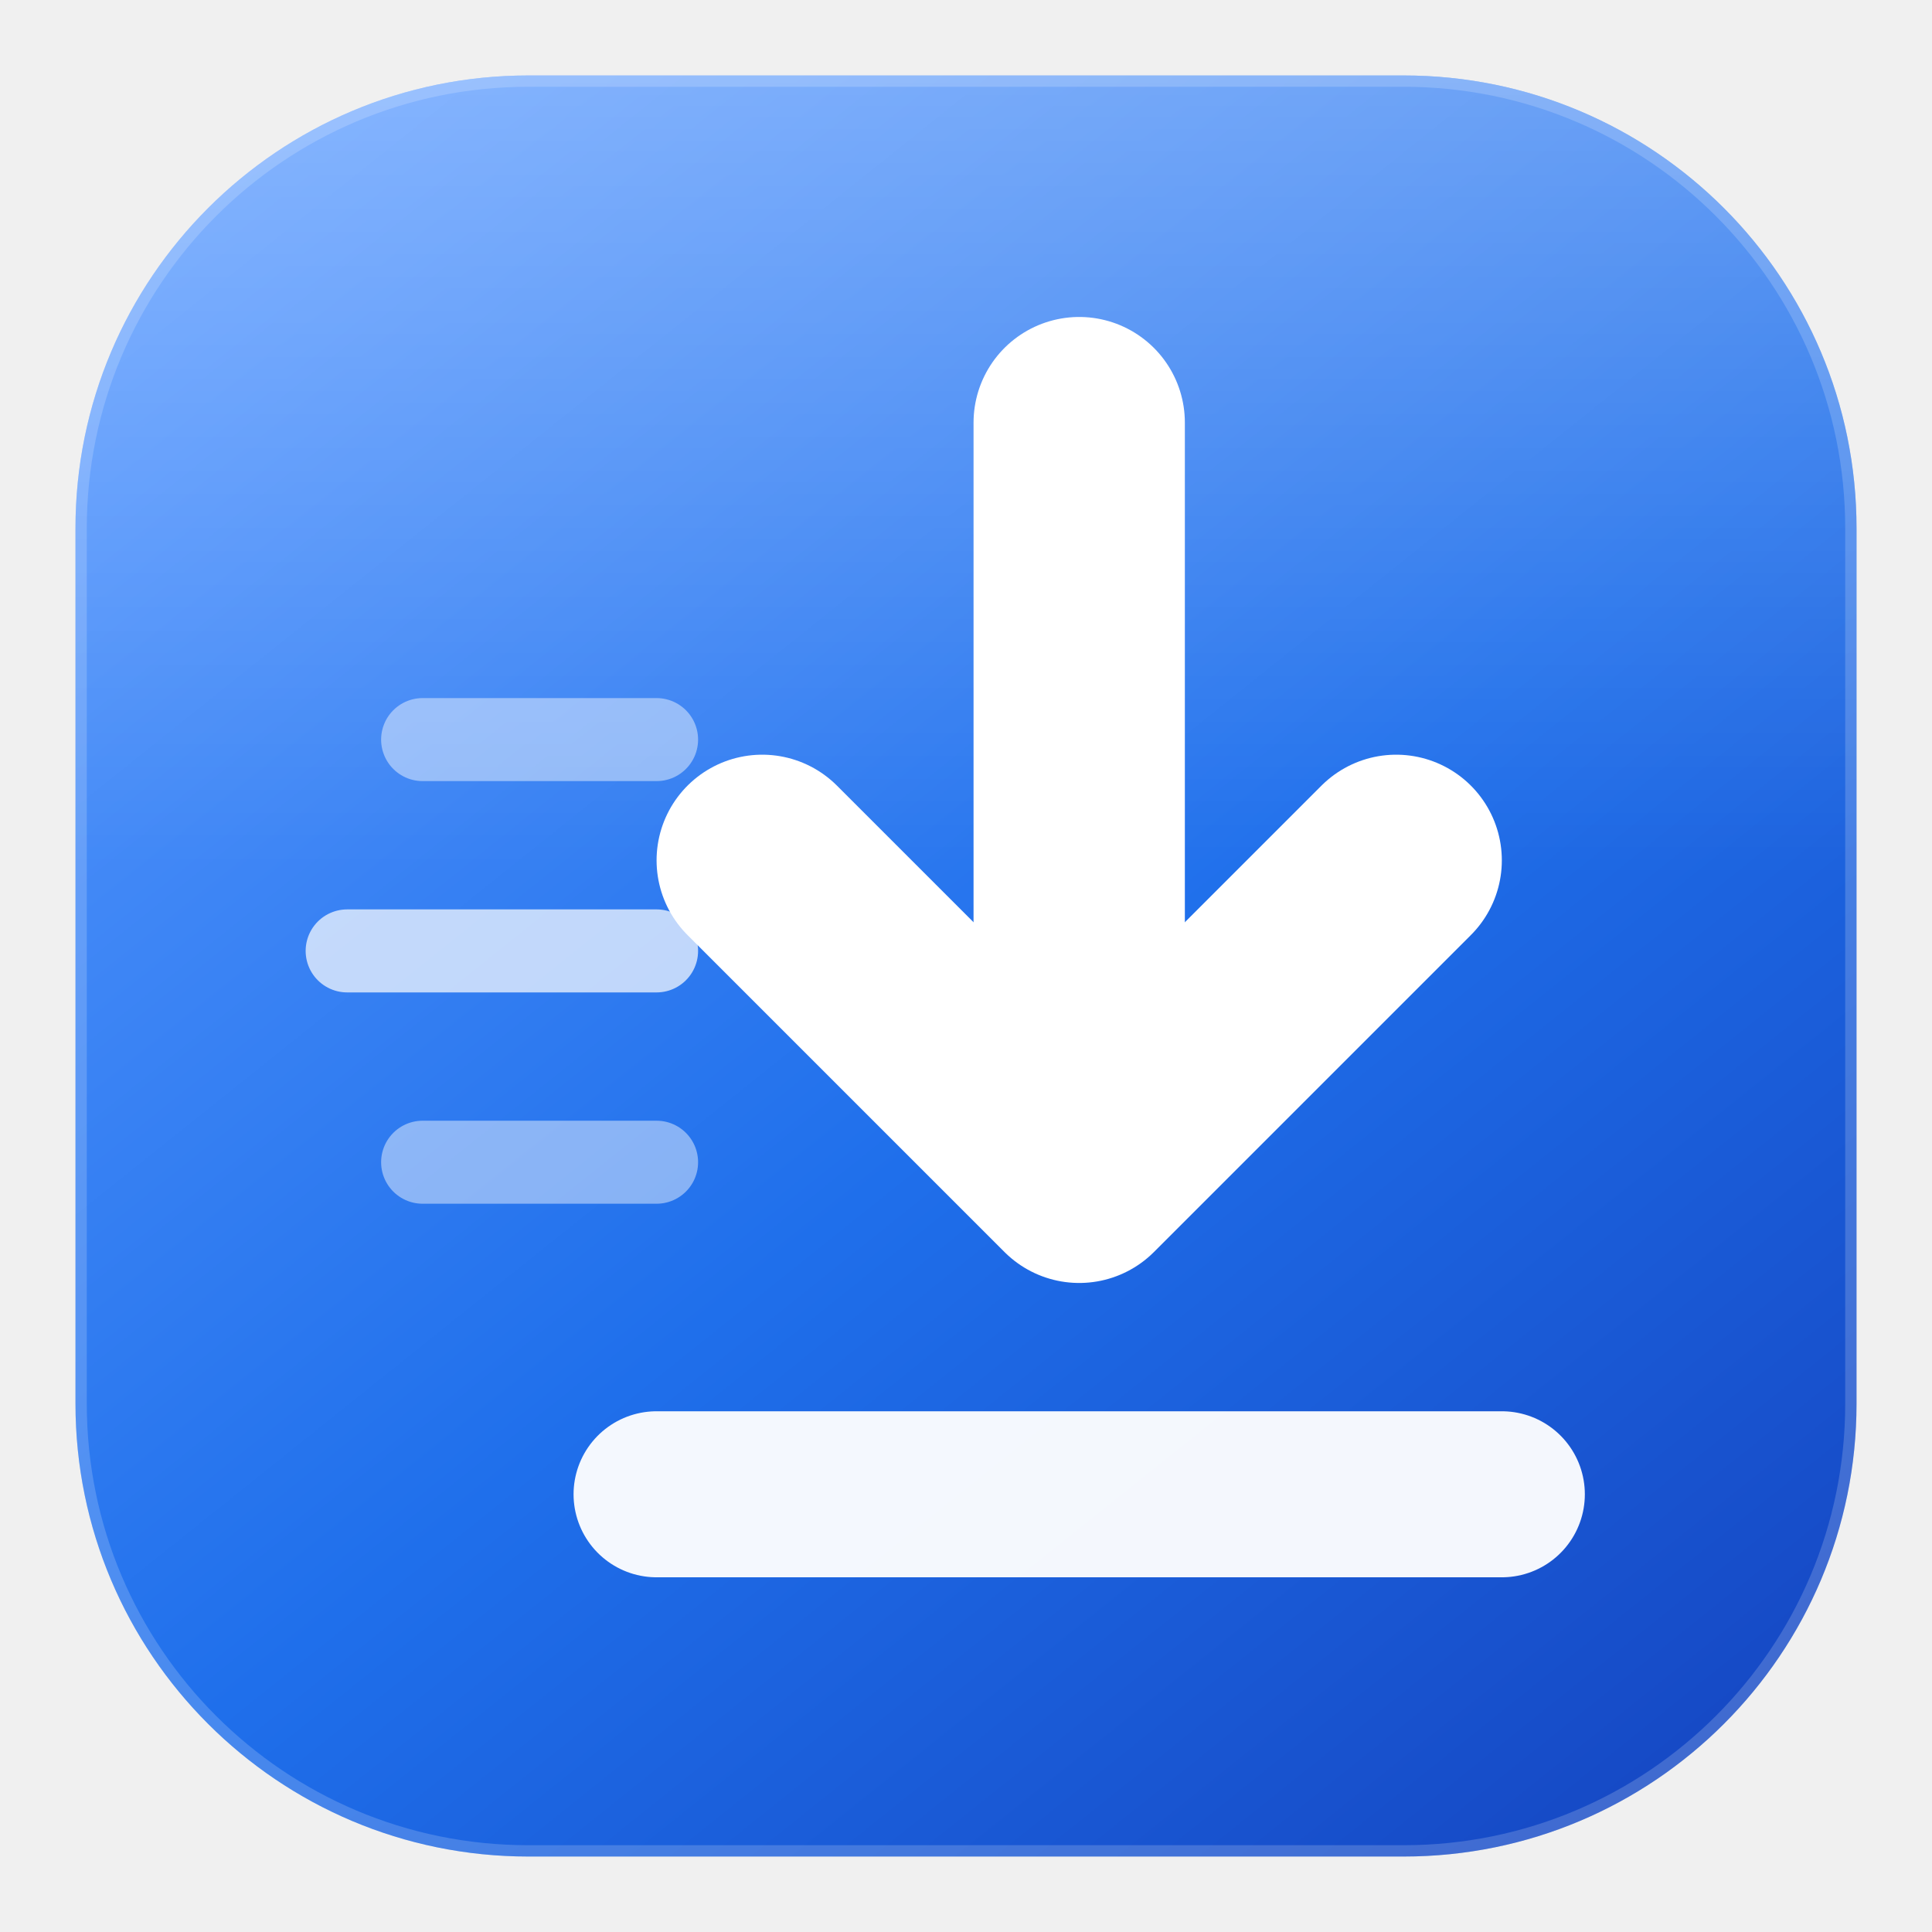
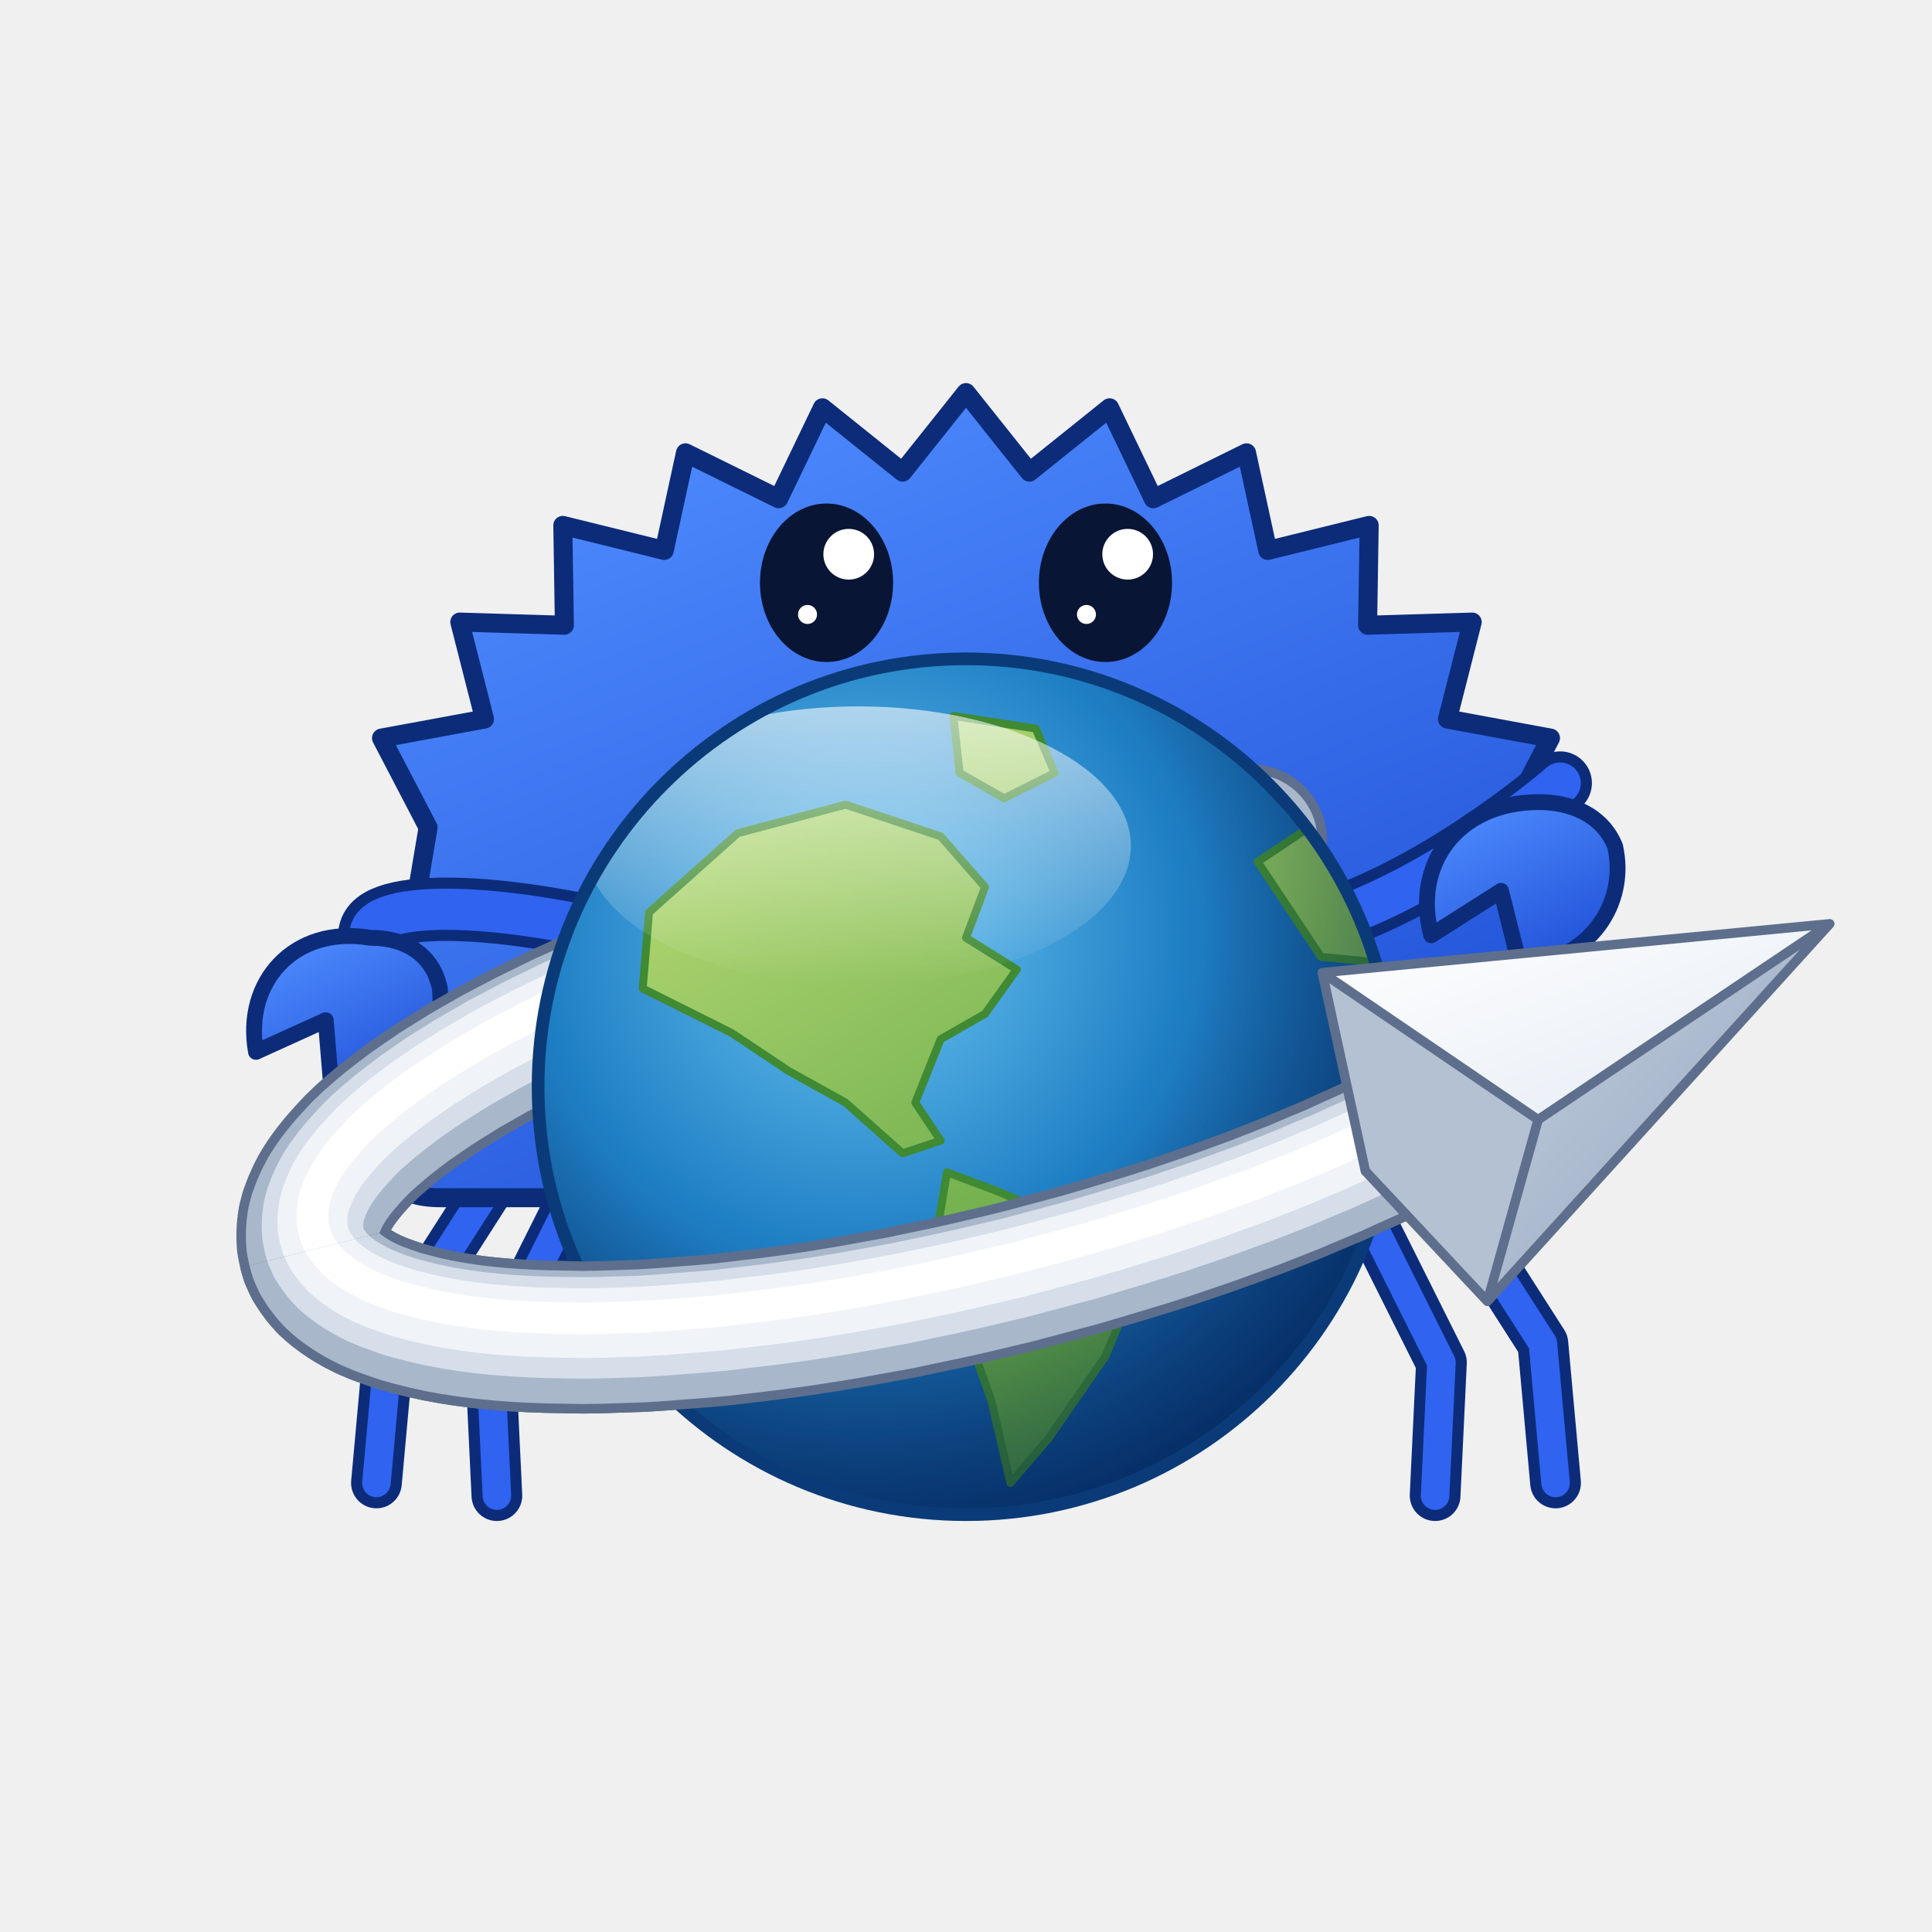
- <svg xmlns="http://www.w3.org/2000/svg" viewBox="0 0 512 512">
+ <svg xmlns="http://www.w3.org/2000/svg" viewBox="0 0 512 512" stroke-linejoin="round" stroke-linecap="round">
  <defs>
-     <linearGradient id="bg" x1="0.1" y1="0" x2="0.9" y2="1">
-       <stop offset="0" stop-color="#5b9bff" />
-       <stop offset="0.55" stop-color="#1f6feb" />
-       <stop offset="1" stop-color="#1546c2" />
+     <linearGradient id="crab" x1="0.2" y1="0" x2="0.8" y2="1">
+       <stop offset="0" stop-color="#4f8cff" />
+       <stop offset="1" stop-color="#1f4fd6" />
    </linearGradient>
-     <linearGradient id="shine" x1="0" y1="0" x2="0" y2="1">
-       <stop offset="0" stop-color="#ffffff" stop-opacity="0.28" />
-       <stop offset="0.45" stop-color="#ffffff" stop-opacity="0" />
+     <radialGradient id="ocean" cx="0.38" cy="0.32" r="0.75">
+       <stop offset="0" stop-color="#6cc6f2" />
+       <stop offset="0.5" stop-color="#1f7fc4" />
+       <stop offset="1" stop-color="#0a3b78" />
+     </radialGradient>
+     <linearGradient id="land" x1="0" y1="0" x2="0.6" y2="1">
+       <stop offset="0" stop-color="#bfe07a" />
+       <stop offset="1" stop-color="#4f9a3a" />
    </linearGradient>
+     <radialGradient id="shade" cx="0.38" cy="0.32" r="0.72">
+       <stop offset="0.55" stop-color="#001a4d" stop-opacity="0" />
+       <stop offset="1" stop-color="#001a4d" stop-opacity="0.5" />
+     </radialGradient>
+     <linearGradient id="gloss" x1="0" y1="0" x2="0" y2="1">
+       <stop offset="0" stop-color="#ffffff" stop-opacity="0.6" />
+       <stop offset="1" stop-color="#ffffff" stop-opacity="0" />
+     </linearGradient>
+     <linearGradient id="faceTop" x1="0" y1="0" x2="1" y2="1">
+       <stop offset="0" stop-color="#ffffff" />
+       <stop offset="1" stop-color="#e4ebf4" />
+     </linearGradient>
+     <linearGradient id="faceLow" x1="0" y1="0" x2="1" y2="1">
+       <stop offset="0" stop-color="#c3cfdf" />
+       <stop offset="1" stop-color="#93a4bd" />
+     </linearGradient>
+     <clipPath id="globe">
+       <circle cx="300" cy="285" r="135" />
+     </clipPath>
+     <clipPath id="front">
+       <path d="M-88.1 381.8L688.1 188.2L688.1 600L-88.1 600Z" />
+     </clipPath>
  </defs>
-   <rect x="20" y="20" width="472" height="472" rx="120" fill="url(#bg)" />
-   <rect x="20" y="20" width="472" height="472" rx="120" fill="url(#shine)" />
-   <rect x="21.5" y="21.5" width="469" height="469" rx="118.5" fill="none" stroke="#ffffff" stroke-opacity="0.18" stroke-width="3" />
-   <g stroke="#ffffff" stroke-linecap="round" stroke-width="22">
-     <path d="M112 196h62" stroke-opacity="0.45" />
-     <path d="M92 252h82" stroke-opacity="0.7" />
-     <path d="M112 308h62" stroke-opacity="0.45" />
+   <g transform="translate(256 288) scale(0.84) translate(-300 -285)">
+     <path d="M150 316L118 366L114 410M176 320L150 372L152 414M450 316L482 366L486 410M424 320L450 372L448 414" fill="none" stroke="#0c2c7a" stroke-width="16" />
+     <path d="M150 316L118 366L114 410M176 320L150 372L152 414M450 316L482 366L486 410M424 320L450 372L448 414" fill="none" stroke="#2f63f0" stroke-width="9" />
+     <path d="M130.3 203.2L115.6 175L148.1 169L140.3 138.4L173.3 139.4L172.8 107.9L204.8 115.8L211.5 85L240.9 99.5L254.7 70.8L280 91.1L300 66L320 91.1L345.3 70.8L359.1 99.5L388.5 85L395.2 115.8L427.2 107.9L426.7 139.4L459.7 138.4L451.9 169L484.4 175L469.7 203.2L486 300Q486 320 466 320H134Q114 320 114 300Z" fill="url(#crab)" stroke="#0c2c7a" stroke-width="6" />
+     <ellipse cx="256" cy="126" rx="21" ry="25" fill="#081534" />
+     <ellipse cx="344" cy="126" rx="21" ry="25" fill="#081534" />
+     <g fill="#fff">
+       <circle cx="263" cy="117" r="8" />
+       <circle cx="250" cy="136" r="3" />
+       <circle cx="351" cy="117" r="8" />
+       <circle cx="338" cy="136" r="3" />
+     </g>
+     <path d="M402 236C452 226 506.8 171.2 480.8 195.2M196 238C150 226 110 226 112 238" fill="none" stroke="#0c2c7a" stroke-width="20" />
+     <path d="M402 236C452 226 506.8 171.2 480.8 195.2M196 238C150 226 110 226 112 238" fill="none" stroke="#2f63f0" stroke-width="13" />
+     <path transform="translate(0 52)" d="M112 186C88 182 72 200 76 222L98 212L100 236C122 238 136 222 134 202C132 192 124 186 112 186Z" fill="url(#crab)" stroke="#0c2c7a" stroke-width="5" />
+     <g fill="none">
+       <path d="M389.9 207.3L383.3 207.8L376.7 208.4L370 209.2L363.2 210L356.3 210.9L349.3 211.9L342.3 213L335.2 214.2L328.1 215.5L320.9 216.8L313.8 218.3L306.6 219.8L299.4 221.4L292.2 223.1L285 224.8L277.8 226.7L270.7 228.6L263.6 230.5L256.5 232.6L249.5 234.7L242.6 236.8L235.7 239L228.9 241.3L222.2 243.6L215.6 246L209 248.4L202.6 250.9L196.3 253.4L190.2 256L184.2 258.5L178.3 261.2L172.5 263.8L167 266.5L161.5 269.2L156.3 271.9L151.2 274.6L146.3 277.4L141.6 280.1L137.1 282.9L132.8 285.6L128.7 288.4L124.8 291.1L121.1 293.9L117.6 296.6L114.4 299.3L111.3 302L108.5 304.7L106 307.4L103.7 310L101.6 312.6L99.7 315.2L98.1 317.7L96.8 320.2L95.7 322.7L94.8 325.1L94.2 327.4L93.9 329.7L93.8 332L93.9 334.2L94.3 336.3L94.9 338.4L95.8 340.4L97 342.3L98.4 344.2L100 346L101.9 347.7L104 349.3L106.4 350.9L109 352.4L111.8 353.8L114.9 355.1L118.2 356.3L121.7 357.5L125.4 358.5L129.4 359.5L133.5 360.4L137.9 361.2L142.4 361.9L147.1 362.5L152.1 363L157.2 363.4L162.4 363.7L167.9 363.9L173.5 364L179.3 364.1L185.2 364L191.2 363.8L197.4 363.6L203.7 363.2L210.1 362.7L216.7 362.2L223.3 361.6L230 360.8L236.8 360L243.7 359.1L250.7 358.1L257.7 357L264.8 355.8L271.9 354.5L279.1 353.2L286.2 351.7L293.4 350.2L300.6 348.6L307.8 346.9L315 345.2L322.2 343.3L329.3 341.4L336.4 339.5L343.5 337.4L350.5 335.3L357.4 333.2L364.3 331L371.1 328.7L377.8 326.4L384.4 324L391 321.6L397.4 319.1L403.7 316.6L409.8 314L415.8 311.5L421.7 308.8L427.5 306.2L433 303.5L438.5 300.8" stroke="#5d6f8c" stroke-width="48" />
+       <path d="M389.9 207.3L383.3 207.8L376.7 208.4L370 209.2L363.2 210L356.3 210.9L349.3 211.9L342.3 213L335.2 214.2L328.1 215.5L320.9 216.8L313.8 218.3L306.6 219.8L299.4 221.4L292.2 223.1L285 224.8L277.8 226.7L270.7 228.6L263.6 230.5L256.5 232.6L249.5 234.7L242.6 236.8L235.7 239L228.9 241.3L222.2 243.6L215.6 246L209 248.4L202.6 250.9L196.3 253.4L190.2 256L184.2 258.5L178.3 261.2L172.5 263.8L167 266.5L161.5 269.2L156.3 271.9L151.2 274.6L146.3 277.4L141.6 280.1L137.1 282.9L132.8 285.6L128.7 288.4L124.8 291.1L121.1 293.9L117.6 296.6L114.4 299.3L111.3 302L108.5 304.7L106 307.4L103.7 310L101.6 312.6L99.7 315.2L98.1 317.7L96.8 320.2L95.7 322.7L94.8 325.1L94.2 327.4L93.9 329.7L93.8 332L93.9 334.2L94.3 336.3L94.9 338.4L95.8 340.4L97 342.3L98.4 344.2L100 346L101.9 347.7L104 349.3L106.4 350.9L109 352.4L111.8 353.8L114.9 355.1L118.2 356.3L121.7 357.5L125.4 358.5L129.4 359.5L133.5 360.4L137.9 361.2L142.4 361.9L147.1 362.5L152.1 363L157.2 363.4L162.4 363.7L167.9 363.9L173.5 364L179.3 364.1L185.2 364L191.2 363.8L197.4 363.6L203.7 363.2L210.1 362.7L216.7 362.2L223.3 361.6L230 360.8L236.8 360L243.7 359.1L250.7 358.1L257.7 357L264.8 355.8L271.9 354.5L279.1 353.2L286.2 351.7L293.4 350.2L300.6 348.6L307.8 346.9L315 345.2L322.2 343.3L329.3 341.4L336.4 339.5L343.5 337.4L350.5 335.3L357.4 333.2L364.3 331L371.1 328.7L377.8 326.4L384.4 324L391 321.6L397.4 319.1L403.7 316.6L409.8 314L415.8 311.5L421.7 308.8L427.5 306.2L433 303.5L438.5 300.8" stroke="#a9b7cb" stroke-width="42" />
+       <path d="M389.9 207.3L383.3 207.8L376.7 208.4L370 209.2L363.2 210L356.3 210.9L349.3 211.9L342.3 213L335.2 214.2L328.1 215.5L320.9 216.8L313.8 218.3L306.6 219.8L299.4 221.4L292.2 223.1L285 224.8L277.8 226.7L270.7 228.6L263.6 230.5L256.5 232.6L249.5 234.7L242.6 236.8L235.7 239L228.9 241.3L222.2 243.6L215.6 246L209 248.4L202.6 250.9L196.3 253.4L190.2 256L184.2 258.5L178.3 261.2L172.5 263.8L167 266.5L161.5 269.2L156.3 271.9L151.2 274.6L146.3 277.4L141.6 280.1L137.1 282.9L132.8 285.6L128.7 288.4L124.8 291.1L121.1 293.9L117.6 296.6L114.4 299.3L111.3 302L108.5 304.7L106 307.4L103.7 310L101.6 312.6L99.7 315.2L98.1 317.7L96.8 320.2L95.7 322.7L94.8 325.1L94.2 327.4L93.9 329.7L93.8 332L93.9 334.2L94.3 336.3L94.9 338.4L95.8 340.4L97 342.3L98.4 344.2L100 346L101.9 347.7L104 349.3L106.4 350.9L109 352.4L111.8 353.8L114.9 355.1L118.2 356.3L121.7 357.5L125.4 358.5L129.4 359.5L133.5 360.4L137.9 361.2L142.4 361.9L147.1 362.5L152.1 363L157.2 363.4L162.4 363.7L167.9 363.9L173.5 364L179.3 364.1L185.2 364L191.2 363.8L197.4 363.6L203.7 363.2L210.1 362.7L216.7 362.2L223.3 361.6L230 360.8L236.8 360L243.7 359.1L250.7 358.1L257.7 357L264.8 355.8L271.9 354.5L279.1 353.2L286.2 351.7L293.4 350.2L300.6 348.6L307.8 346.9L315 345.2L322.2 343.3L329.3 341.4L336.4 339.5L343.5 337.4L350.5 335.3L357.4 333.2L364.3 331L371.1 328.7L377.8 326.4L384.4 324L391 321.6L397.4 319.1L403.7 316.6L409.8 314L415.8 311.5L421.7 308.8L427.5 306.2L433 303.5L438.5 300.8" stroke="#d6dee9" stroke-width="32" transform="translate(0 -3)" />
+       <path d="M389.9 207.3L383.3 207.8L376.7 208.4L370 209.2L363.2 210L356.3 210.9L349.3 211.9L342.3 213L335.2 214.2L328.1 215.5L320.9 216.8L313.8 218.3L306.6 219.8L299.4 221.4L292.2 223.1L285 224.8L277.8 226.7L270.7 228.6L263.6 230.5L256.5 232.6L249.5 234.7L242.6 236.8L235.7 239L228.9 241.3L222.2 243.6L215.6 246L209 248.4L202.6 250.9L196.3 253.4L190.2 256L184.2 258.5L178.3 261.2L172.5 263.8L167 266.5L161.5 269.2L156.3 271.9L151.2 274.6L146.3 277.4L141.6 280.1L137.1 282.9L132.8 285.6L128.7 288.4L124.8 291.1L121.1 293.9L117.6 296.6L114.4 299.3L111.3 302L108.5 304.7L106 307.4L103.7 310L101.6 312.6L99.7 315.2L98.1 317.7L96.8 320.2L95.7 322.7L94.8 325.1L94.2 327.4L93.9 329.7L93.8 332L93.9 334.2L94.3 336.3L94.9 338.4L95.8 340.4L97 342.3L98.4 344.2L100 346L101.9 347.7L104 349.3L106.4 350.9L109 352.4L111.8 353.8L114.9 355.1L118.2 356.3L121.7 357.5L125.4 358.5L129.4 359.5L133.5 360.4L137.9 361.2L142.4 361.9L147.1 362.5L152.1 363L157.2 363.4L162.4 363.7L167.9 363.9L173.5 364L179.3 364.1L185.2 364L191.2 363.8L197.4 363.6L203.7 363.2L210.1 362.7L216.7 362.2L223.3 361.6L230 360.8L236.8 360L243.7 359.1L250.7 358.1L257.7 357L264.8 355.8L271.9 354.5L279.1 353.2L286.2 351.7L293.4 350.2L300.6 348.6L307.8 346.9L315 345.2L322.2 343.3L329.3 341.4L336.4 339.5L343.5 337.4L350.5 335.3L357.4 333.2L364.3 331L371.1 328.7L377.8 326.4L384.4 324L391 321.6L397.4 319.1L403.7 316.6L409.8 314L415.8 311.5L421.7 308.8L427.5 306.2L433 303.5L438.5 300.8" stroke="#f0f4f9" stroke-width="22" transform="translate(0 -4.5)" />
+       <path d="M389.9 207.3L383.3 207.8L376.7 208.4L370 209.2L363.2 210L356.3 210.9L349.3 211.9L342.3 213L335.2 214.2L328.1 215.5L320.9 216.8L313.8 218.3L306.6 219.8L299.4 221.4L292.2 223.1L285 224.8L277.8 226.7L270.7 228.6L263.6 230.5L256.5 232.6L249.5 234.7L242.6 236.8L235.7 239L228.9 241.3L222.2 243.6L215.6 246L209 248.4L202.6 250.9L196.3 253.4L190.2 256L184.2 258.5L178.3 261.2L172.5 263.8L167 266.5L161.5 269.2L156.3 271.9L151.2 274.6L146.3 277.4L141.6 280.1L137.1 282.9L132.8 285.6L128.7 288.4L124.8 291.1L121.1 293.9L117.6 296.6L114.4 299.3L111.3 302L108.5 304.7L106 307.4L103.7 310L101.6 312.6L99.7 315.2L98.1 317.7L96.8 320.2L95.7 322.7L94.8 325.1L94.2 327.4L93.9 329.7L93.8 332L93.9 334.2L94.3 336.3L94.9 338.4L95.8 340.4L97 342.3L98.4 344.2L100 346L101.9 347.7L104 349.3L106.4 350.9L109 352.4L111.8 353.8L114.9 355.1L118.2 356.3L121.7 357.5L125.4 358.5L129.4 359.5L133.5 360.4L137.9 361.2L142.4 361.9L147.1 362.5L152.1 363L157.2 363.4L162.4 363.7L167.9 363.9L173.5 364L179.3 364.1L185.2 364L191.2 363.8L197.4 363.6L203.7 363.2L210.1 362.7L216.7 362.2L223.3 361.6L230 360.8L236.8 360L243.7 359.1L250.7 358.1L257.7 357L264.8 355.8L271.9 354.5L279.1 353.2L286.2 351.7L293.4 350.2L300.6 348.6L307.8 346.9L315 345.2L322.2 343.3L329.3 341.4L336.4 339.5L343.5 337.4L350.5 335.3L357.4 333.2L364.3 331L371.1 328.7L377.8 326.4L384.4 324L391 321.6L397.4 319.1L403.7 316.6L409.8 314L415.8 311.5L421.7 308.8L427.5 306.2L433 303.5L438.5 300.8" stroke="#ffffff" stroke-width="10" transform="translate(0 -6)" />
+     </g>
+     <circle cx="300" cy="285" r="135" fill="url(#ocean)" />
+     <g clip-path="url(#globe)">
+       <path d="M200 230L228 205L262 196L292 206L306 222L300 238L316 248L306 262L292 270L284 290L292 302L280 306L262 290L244 280L226 268L198 254ZM296 168L322 172L328 186L312 194L298 186ZM294 312L310 318L338 330L354 346L344 370L326 396L314 410L308 384L298 356L290 336ZM392 214L410 202L434 214L432 246L412 244Z" fill="url(#land)" stroke="#3f8a33" stroke-width="2.5" />
+       <circle cx="300" cy="285" r="135" fill="url(#shade)" />
+       <ellipse cx="266" cy="209" rx="86" ry="44" fill="url(#gloss)" />
+     </g>
+     <circle cx="300" cy="285" r="135" fill="none" stroke="#0a3b78" stroke-width="4" />
+     <path transform="translate(22.8 -96.8)" d="M458 292C432 292 418 312 424 334L446 320L452 344C474 342 486 324 482 306C478 296 468 292 458 292Z" fill="url(#crab)" stroke="#0c2c7a" stroke-width="5" />
+     <g fill="none" clip-path="url(#front)">
+       <path d="M389.9 207.3L383.3 207.8L376.7 208.4L370 209.2L363.2 210L356.3 210.9L349.3 211.9L342.3 213L335.2 214.2L328.1 215.5L320.9 216.8L313.8 218.3L306.6 219.8L299.4 221.4L292.2 223.1L285 224.8L277.8 226.7L270.7 228.6L263.6 230.5L256.5 232.6L249.5 234.7L242.6 236.8L235.7 239L228.9 241.3L222.2 243.6L215.6 246L209 248.4L202.6 250.9L196.3 253.4L190.2 256L184.2 258.5L178.3 261.2L172.5 263.8L167 266.5L161.5 269.2L156.3 271.9L151.2 274.6L146.3 277.4L141.6 280.1L137.1 282.9L132.8 285.6L128.7 288.4L124.8 291.1L121.1 293.9L117.6 296.6L114.4 299.3L111.3 302L108.5 304.7L106 307.4L103.7 310L101.6 312.6L99.7 315.2L98.1 317.7L96.8 320.2L95.7 322.7L94.8 325.1L94.2 327.4L93.9 329.7L93.8 332L93.9 334.2L94.3 336.3L94.9 338.4L95.8 340.4L97 342.3L98.4 344.2L100 346L101.9 347.7L104 349.3L106.4 350.9L109 352.4L111.8 353.8L114.9 355.1L118.2 356.3L121.7 357.5L125.4 358.5L129.4 359.5L133.5 360.4L137.9 361.2L142.4 361.9L147.1 362.5L152.1 363L157.2 363.4L162.4 363.7L167.9 363.9L173.5 364L179.3 364.1L185.2 364L191.2 363.8L197.4 363.6L203.7 363.2L210.1 362.7L216.7 362.2L223.3 361.6L230 360.8L236.8 360L243.7 359.1L250.7 358.1L257.7 357L264.8 355.8L271.9 354.5L279.1 353.2L286.2 351.7L293.4 350.2L300.6 348.6L307.8 346.9L315 345.2L322.2 343.3L329.3 341.4L336.4 339.5L343.5 337.4L350.5 335.3L357.4 333.2L364.3 331L371.1 328.7L377.8 326.4L384.4 324L391 321.6L397.4 319.1L403.7 316.6L409.8 314L415.8 311.5L421.7 308.8L427.5 306.2L433 303.5L438.5 300.8" stroke="#5d6f8c" stroke-width="48" />
+       <path d="M389.9 207.3L383.3 207.8L376.7 208.4L370 209.2L363.2 210L356.3 210.9L349.3 211.9L342.3 213L335.2 214.2L328.1 215.5L320.9 216.8L313.8 218.3L306.6 219.8L299.4 221.4L292.2 223.1L285 224.8L277.8 226.7L270.7 228.6L263.6 230.5L256.5 232.6L249.5 234.7L242.6 236.8L235.7 239L228.9 241.3L222.2 243.6L215.6 246L209 248.4L202.6 250.9L196.3 253.4L190.2 256L184.2 258.5L178.3 261.2L172.5 263.8L167 266.5L161.5 269.2L156.3 271.9L151.2 274.6L146.3 277.4L141.6 280.1L137.1 282.9L132.8 285.6L128.7 288.4L124.8 291.1L121.1 293.9L117.6 296.6L114.4 299.3L111.3 302L108.5 304.7L106 307.4L103.7 310L101.6 312.6L99.7 315.2L98.1 317.7L96.8 320.2L95.7 322.7L94.8 325.1L94.2 327.4L93.9 329.7L93.8 332L93.9 334.2L94.3 336.3L94.9 338.4L95.8 340.4L97 342.3L98.4 344.2L100 346L101.9 347.7L104 349.3L106.4 350.9L109 352.4L111.8 353.8L114.9 355.1L118.2 356.3L121.7 357.5L125.4 358.5L129.4 359.5L133.5 360.4L137.9 361.2L142.4 361.9L147.1 362.5L152.1 363L157.2 363.4L162.4 363.7L167.9 363.9L173.5 364L179.3 364.1L185.2 364L191.2 363.8L197.4 363.6L203.7 363.2L210.1 362.7L216.7 362.2L223.3 361.6L230 360.8L236.8 360L243.7 359.1L250.7 358.1L257.7 357L264.8 355.8L271.9 354.5L279.1 353.2L286.2 351.7L293.4 350.2L300.6 348.6L307.8 346.9L315 345.2L322.2 343.3L329.3 341.4L336.4 339.5L343.5 337.4L350.5 335.3L357.4 333.2L364.3 331L371.1 328.7L377.8 326.4L384.4 324L391 321.6L397.4 319.1L403.7 316.6L409.8 314L415.8 311.5L421.7 308.8L427.5 306.2L433 303.5L438.5 300.8" stroke="#a9b7cb" stroke-width="42" />
+       <path d="M389.9 207.3L383.3 207.8L376.7 208.4L370 209.2L363.2 210L356.3 210.9L349.3 211.9L342.3 213L335.2 214.2L328.1 215.5L320.9 216.8L313.8 218.3L306.6 219.8L299.4 221.4L292.2 223.1L285 224.8L277.8 226.7L270.7 228.6L263.6 230.5L256.5 232.6L249.5 234.7L242.6 236.8L235.7 239L228.9 241.3L222.2 243.6L215.6 246L209 248.4L202.6 250.9L196.3 253.4L190.2 256L184.2 258.5L178.3 261.2L172.5 263.8L167 266.5L161.5 269.2L156.3 271.9L151.2 274.6L146.3 277.4L141.6 280.1L137.1 282.9L132.8 285.6L128.7 288.4L124.8 291.1L121.1 293.9L117.6 296.6L114.4 299.3L111.3 302L108.5 304.7L106 307.4L103.7 310L101.6 312.6L99.7 315.2L98.1 317.7L96.8 320.2L95.7 322.7L94.8 325.1L94.2 327.4L93.9 329.7L93.8 332L93.9 334.2L94.3 336.3L94.9 338.4L95.8 340.4L97 342.3L98.4 344.2L100 346L101.9 347.7L104 349.3L106.4 350.9L109 352.4L111.8 353.8L114.9 355.1L118.2 356.3L121.7 357.5L125.4 358.5L129.4 359.5L133.5 360.4L137.9 361.2L142.4 361.9L147.1 362.5L152.1 363L157.2 363.4L162.4 363.7L167.9 363.9L173.5 364L179.3 364.1L185.2 364L191.2 363.8L197.4 363.6L203.7 363.2L210.1 362.7L216.7 362.2L223.3 361.6L230 360.8L236.8 360L243.7 359.1L250.7 358.1L257.7 357L264.8 355.8L271.9 354.5L279.1 353.2L286.2 351.7L293.4 350.2L300.6 348.6L307.8 346.9L315 345.2L322.2 343.3L329.3 341.4L336.4 339.5L343.5 337.4L350.5 335.3L357.4 333.2L364.3 331L371.1 328.7L377.8 326.4L384.4 324L391 321.6L397.4 319.1L403.7 316.6L409.8 314L415.8 311.5L421.7 308.8L427.5 306.2L433 303.5L438.5 300.8" stroke="#d6dee9" stroke-width="32" transform="translate(0 -3)" />
+       <path d="M389.9 207.3L383.3 207.8L376.7 208.4L370 209.2L363.2 210L356.3 210.9L349.3 211.9L342.3 213L335.2 214.2L328.1 215.5L320.9 216.8L313.8 218.3L306.6 219.8L299.4 221.4L292.2 223.1L285 224.8L277.8 226.7L270.7 228.6L263.6 230.5L256.5 232.6L249.5 234.7L242.6 236.8L235.7 239L228.9 241.3L222.2 243.6L215.6 246L209 248.4L202.6 250.9L196.3 253.4L190.2 256L184.2 258.5L178.3 261.2L172.5 263.8L167 266.5L161.5 269.2L156.3 271.9L151.2 274.6L146.3 277.4L141.6 280.1L137.1 282.9L132.8 285.6L128.7 288.4L124.8 291.1L121.1 293.9L117.6 296.6L114.4 299.3L111.3 302L108.5 304.7L106 307.4L103.7 310L101.6 312.6L99.7 315.2L98.1 317.7L96.8 320.2L95.7 322.7L94.8 325.1L94.2 327.4L93.9 329.7L93.8 332L93.9 334.2L94.3 336.3L94.9 338.4L95.8 340.4L97 342.3L98.4 344.2L100 346L101.9 347.7L104 349.3L106.4 350.9L109 352.4L111.8 353.8L114.9 355.1L118.2 356.3L121.7 357.5L125.4 358.5L129.4 359.5L133.5 360.4L137.9 361.2L142.4 361.9L147.1 362.5L152.1 363L157.2 363.4L162.4 363.7L167.9 363.9L173.5 364L179.3 364.1L185.2 364L191.2 363.8L197.4 363.6L203.7 363.2L210.1 362.7L216.7 362.2L223.3 361.6L230 360.8L236.8 360L243.7 359.1L250.7 358.1L257.7 357L264.8 355.8L271.9 354.5L279.1 353.2L286.2 351.7L293.4 350.2L300.6 348.6L307.8 346.9L315 345.2L322.2 343.3L329.3 341.4L336.4 339.5L343.5 337.4L350.5 335.3L357.4 333.2L364.3 331L371.1 328.7L377.8 326.4L384.4 324L391 321.6L397.4 319.1L403.7 316.6L409.8 314L415.8 311.5L421.7 308.8L427.5 306.2L433 303.5L438.5 300.8" stroke="#f0f4f9" stroke-width="22" transform="translate(0 -4.5)" />
+       <path d="M389.9 207.3L383.3 207.8L376.7 208.4L370 209.2L363.2 210L356.3 210.9L349.3 211.9L342.3 213L335.2 214.2L328.1 215.5L320.9 216.8L313.8 218.3L306.6 219.8L299.4 221.4L292.2 223.1L285 224.8L277.8 226.7L270.7 228.6L263.6 230.5L256.5 232.6L249.5 234.7L242.6 236.8L235.7 239L228.9 241.3L222.2 243.6L215.6 246L209 248.4L202.6 250.9L196.3 253.4L190.2 256L184.2 258.5L178.3 261.2L172.5 263.8L167 266.5L161.5 269.2L156.3 271.9L151.2 274.6L146.3 277.4L141.6 280.1L137.1 282.9L132.8 285.6L128.7 288.4L124.8 291.1L121.1 293.9L117.6 296.6L114.4 299.3L111.3 302L108.5 304.7L106 307.4L103.7 310L101.6 312.6L99.7 315.2L98.1 317.7L96.8 320.2L95.7 322.7L94.8 325.1L94.2 327.4L93.9 329.7L93.8 332L93.9 334.2L94.3 336.3L94.9 338.4L95.8 340.4L97 342.3L98.4 344.2L100 346L101.9 347.7L104 349.3L106.4 350.9L109 352.4L111.8 353.8L114.9 355.1L118.2 356.3L121.7 357.5L125.4 358.5L129.4 359.5L133.5 360.4L137.9 361.2L142.4 361.9L147.1 362.5L152.1 363L157.2 363.4L162.4 363.7L167.9 363.9L173.5 364L179.3 364.1L185.2 364L191.2 363.8L197.4 363.6L203.7 363.2L210.1 362.7L216.7 362.2L223.3 361.6L230 360.8L236.8 360L243.7 359.1L250.7 358.1L257.7 357L264.8 355.8L271.9 354.5L279.1 353.2L286.2 351.7L293.4 350.2L300.6 348.6L307.8 346.9L315 345.2L322.2 343.3L329.3 341.4L336.4 339.5L343.5 337.4L350.5 335.3L357.4 333.2L364.3 331L371.1 328.7L377.8 326.4L384.4 324L391 321.6L397.4 319.1L403.7 316.6L409.8 314L415.8 311.5L421.7 308.8L427.5 306.2L433 303.5L438.5 300.8" stroke="#ffffff" stroke-width="10" transform="translate(0 -6)" />
+     </g>
+     <path d="M412.4 249L480.5 295.4L464.5 352.7L426 311.6Z" fill="#b4c1d3" />
+     <path d="M412.4 249L572.5 233.6L480.5 295.4Z" fill="url(#faceTop)" />
+     <path d="M480.5 295.4L572.5 233.6L464.5 352.7Z" fill="url(#faceLow)" />
+     <path d="M412.4 249L572.5 233.6L464.5 352.7L426 311.6ZM412.4 249L480.5 295.4L572.5 233.6M480.5 295.4L464.5 352.7" fill="none" stroke="#5d6f8c" stroke-width="3" />
  </g>
-   <path d="M286 112v190" stroke="#ffffff" stroke-width="56" stroke-linecap="round" fill="none" />
-   <path d="M202 228l84 84 84-84" stroke="#ffffff" stroke-width="56" stroke-linecap="round" stroke-linejoin="round" fill="none" />
-   <path d="M174 396h224" stroke="#ffffff" stroke-width="44" stroke-linecap="round" stroke-opacity="0.95" />
</svg>
